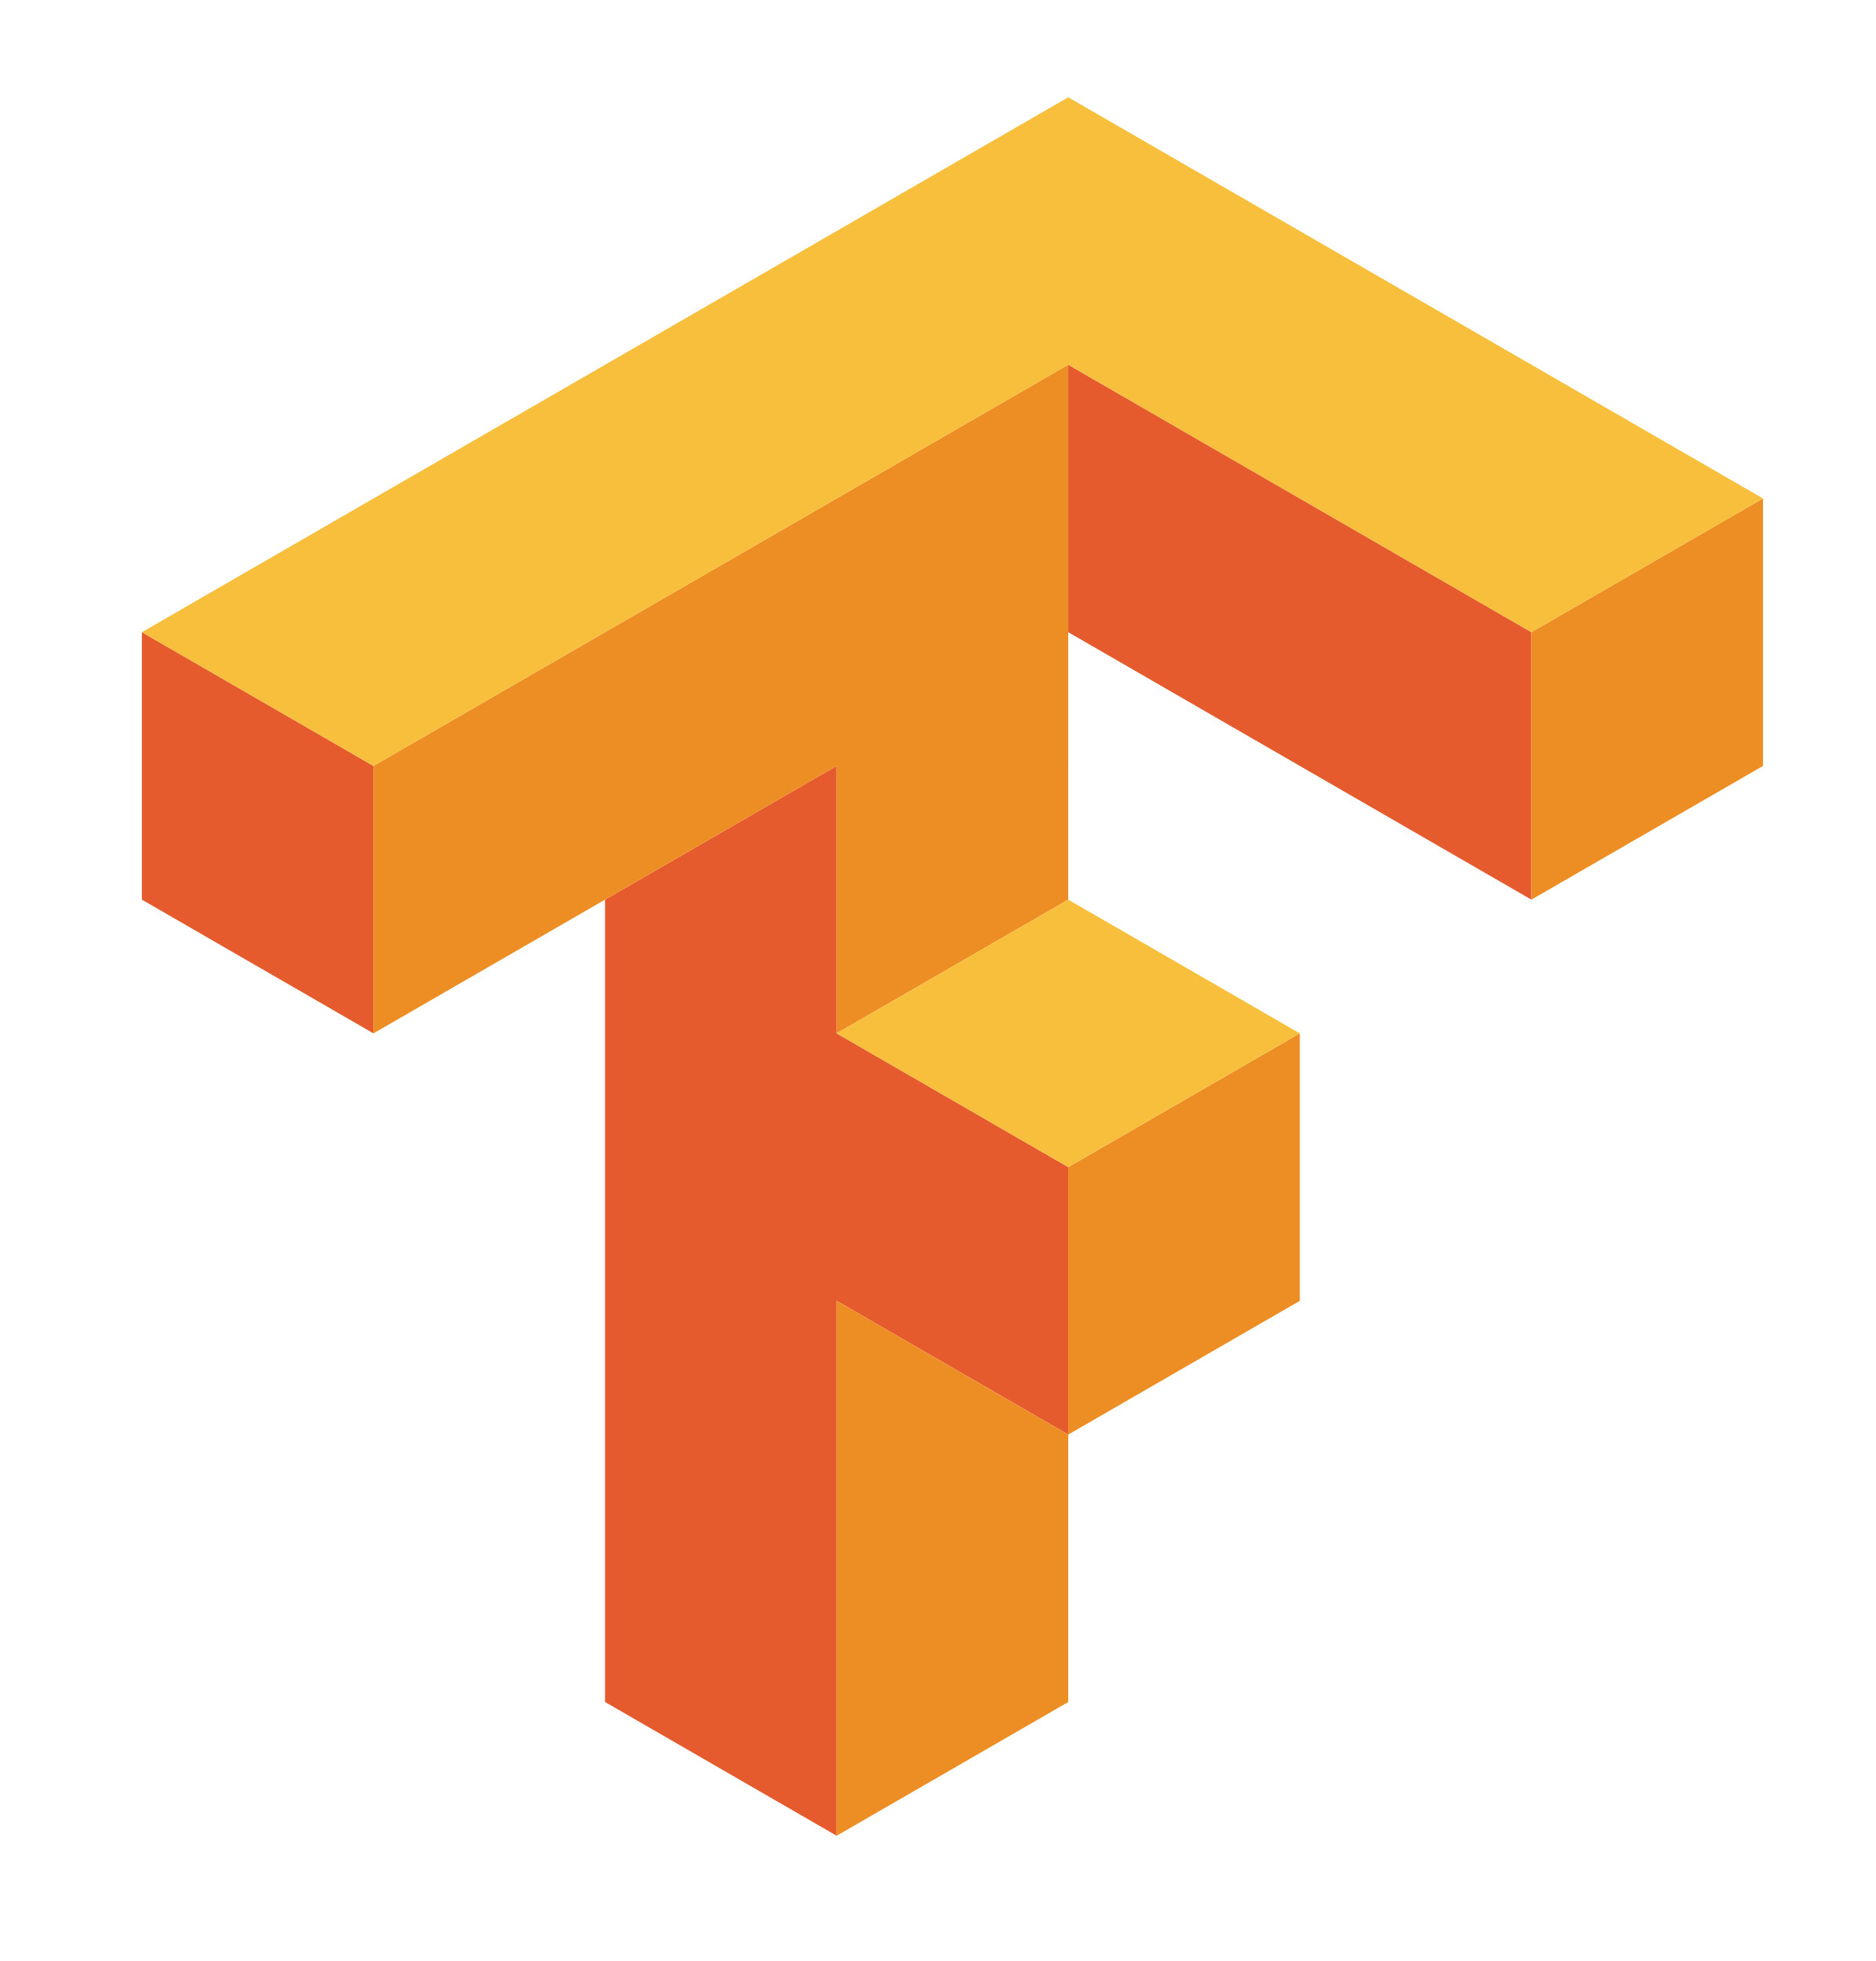
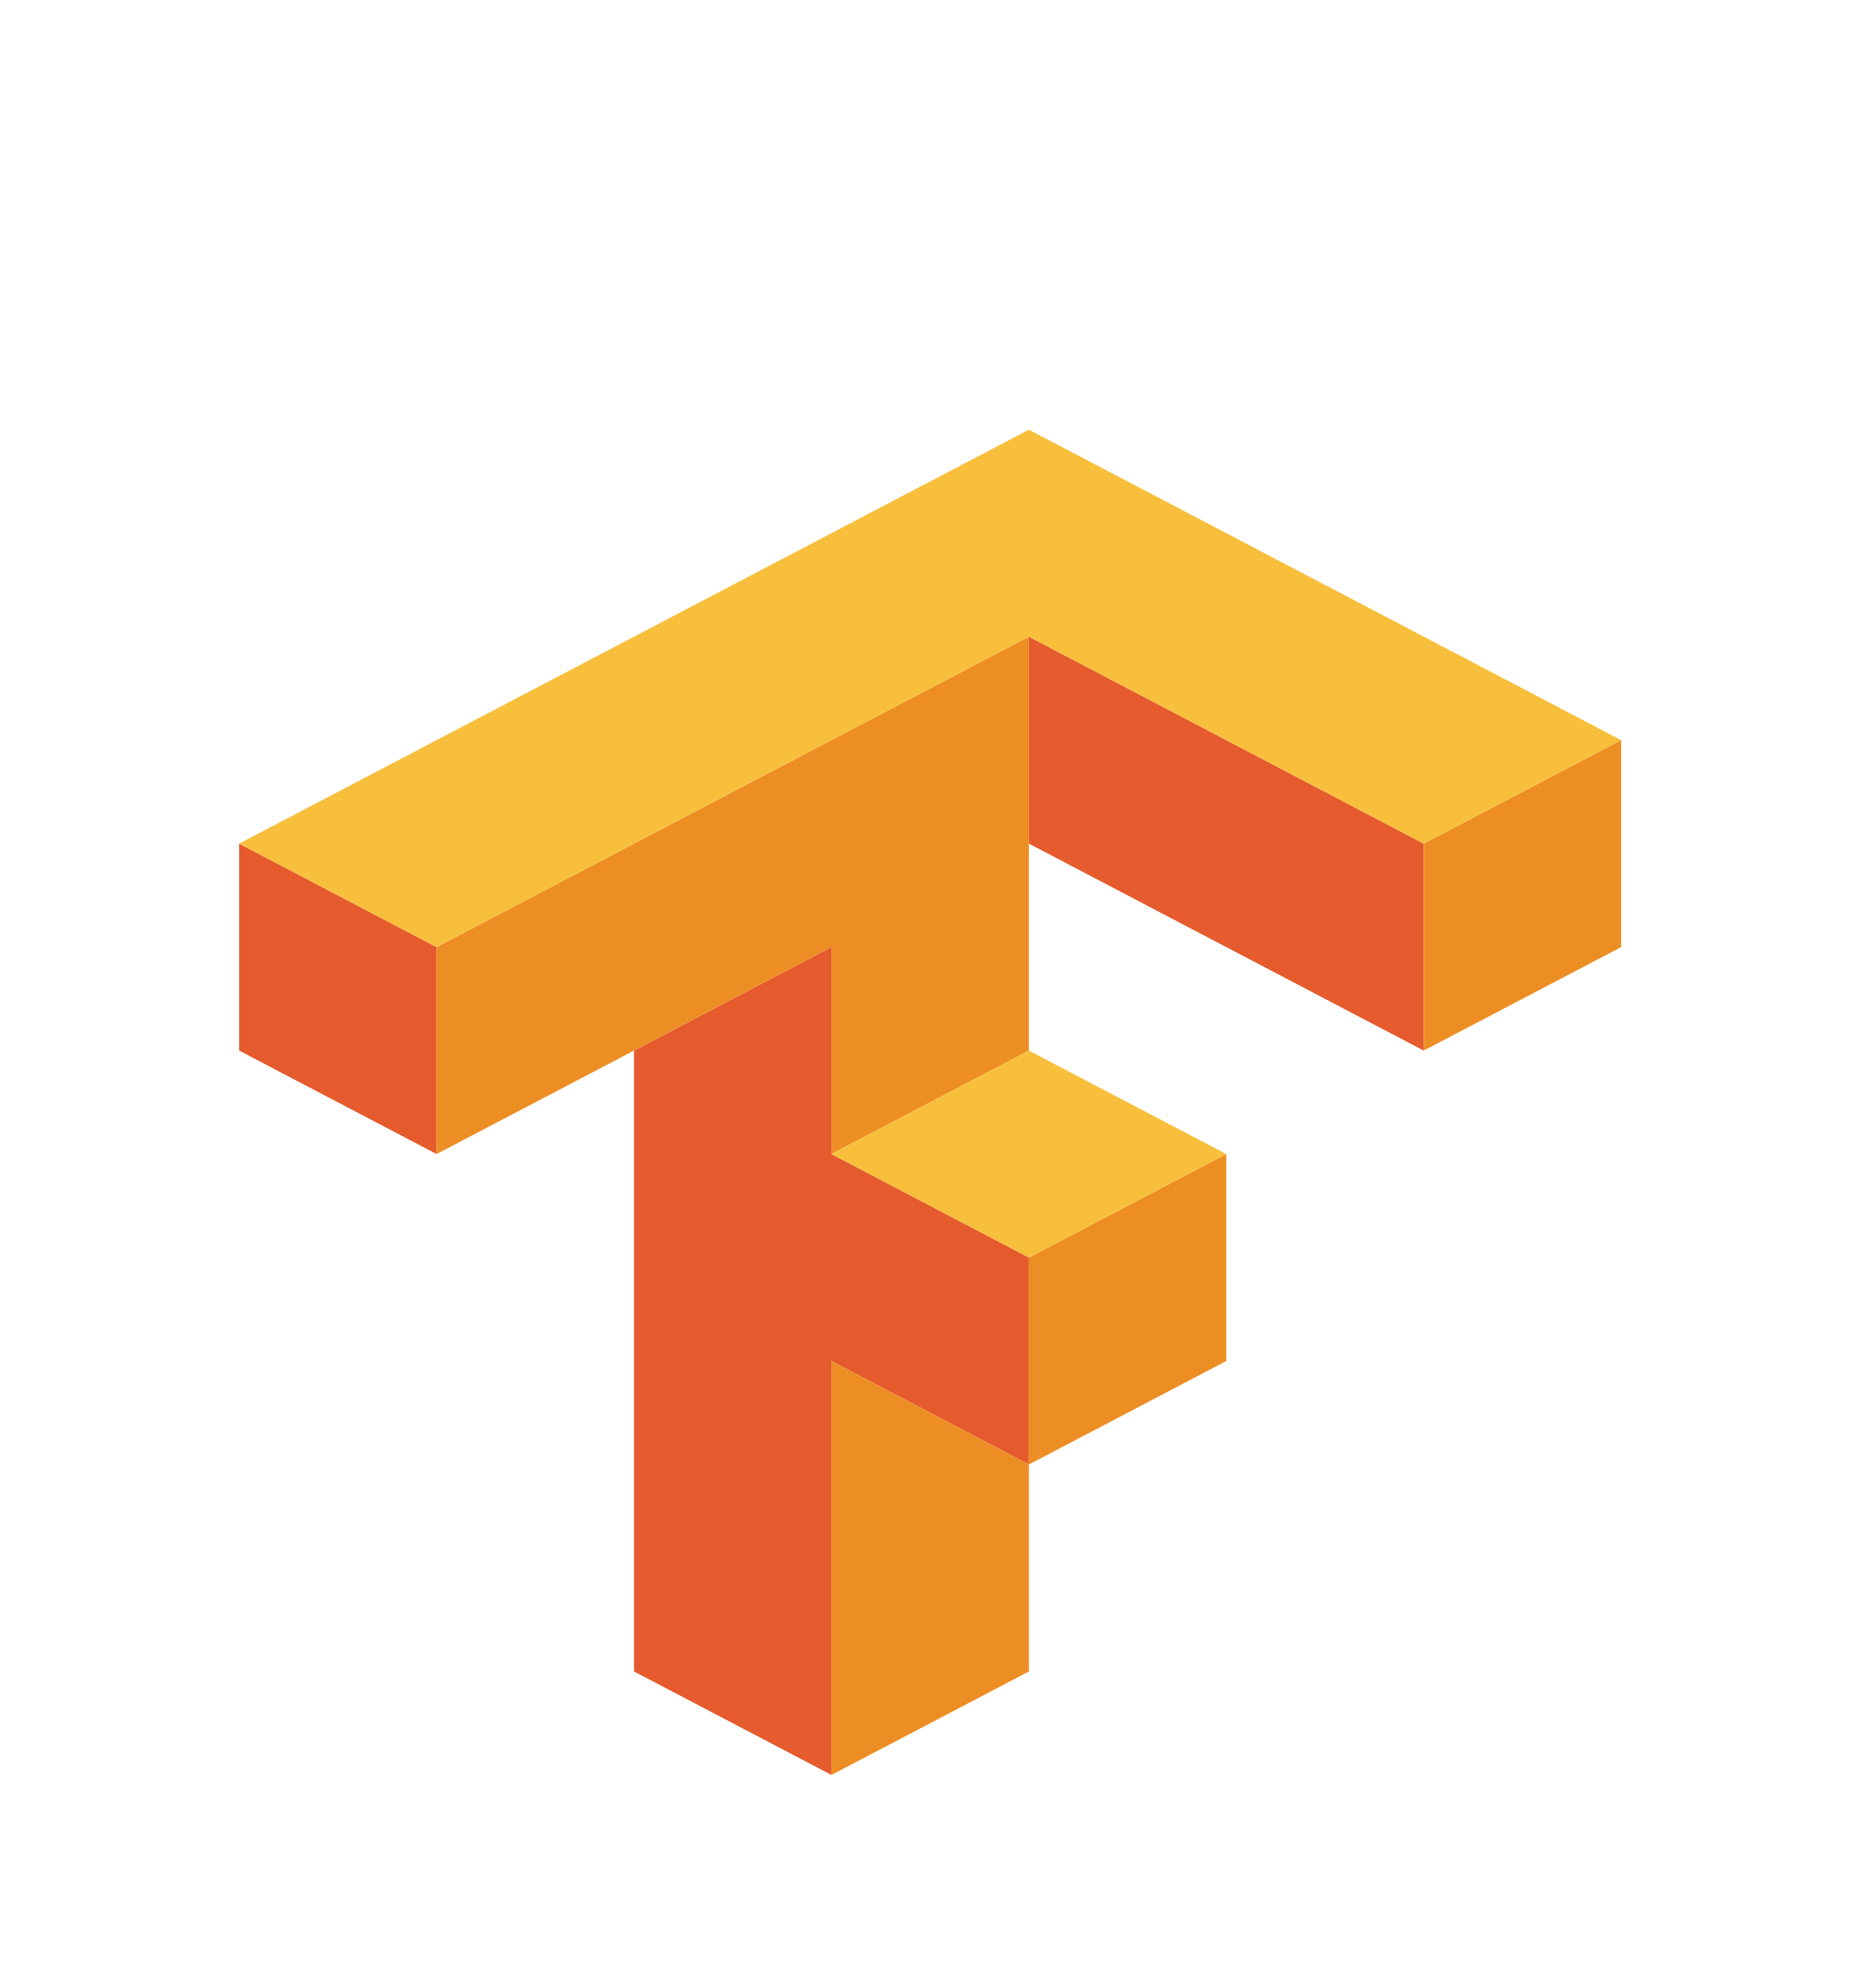
<svg xmlns="http://www.w3.org/2000/svg" id="svg8" version="1.1" viewBox="0 0 35.073 36.66" height="138.557" width="132.561">
  <defs id="defs2" />
-   <g transform="translate(-75.29016,-175.1813)" id="layer1">
+   <g transform="matrix(0.8524906,0,0,0.7738191,-61.97414,-128.9331)" id="layer1">
    <g id="g4550">
      <path style="fill:#e55b2d;fill-opacity:1" d="m 360.049,687.873 v 18.898 l 32.73,18.898 v -18.898 z m -65.463,18.898 v 18.898 l 16.365,9.447 V 716.221 Z m 49.096,9.449 -16.365,9.449 v 56.691 l 16.365,9.449 v -37.795 l 16.367,9.449 v -18.898 l -16.367,-9.449 z" transform="scale(0.2645833)" id="path4508" />
      <path style="fill:#ed8e24;fill-opacity:1" d="m 360.049,687.873 -49.098,28.348 v 18.896 l 32.73,-18.896 v 18.896 l 16.367,-9.447 z m 49.098,9.449 -16.367,9.449 v 18.898 l 16.367,-9.449 z m -32.732,37.795 -16.365,9.449 v 18.898 l 16.365,-9.449 z m -16.365,28.348 -16.367,-9.449 v 37.795 l 16.367,-9.449 z" transform="scale(0.2645833)" id="path4491" />
      <path style="fill:#f8bf3c;fill-opacity:1" d="m 360.049,668.977 -65.463,37.795 16.365,9.449 49.098,-28.348 32.73,18.898 16.367,-9.449 z m 0,56.693 -16.367,9.447 16.367,9.449 16.365,-9.449 z" transform="scale(0.2645833)" id="path4506" />
    </g>
  </g>
</svg>
